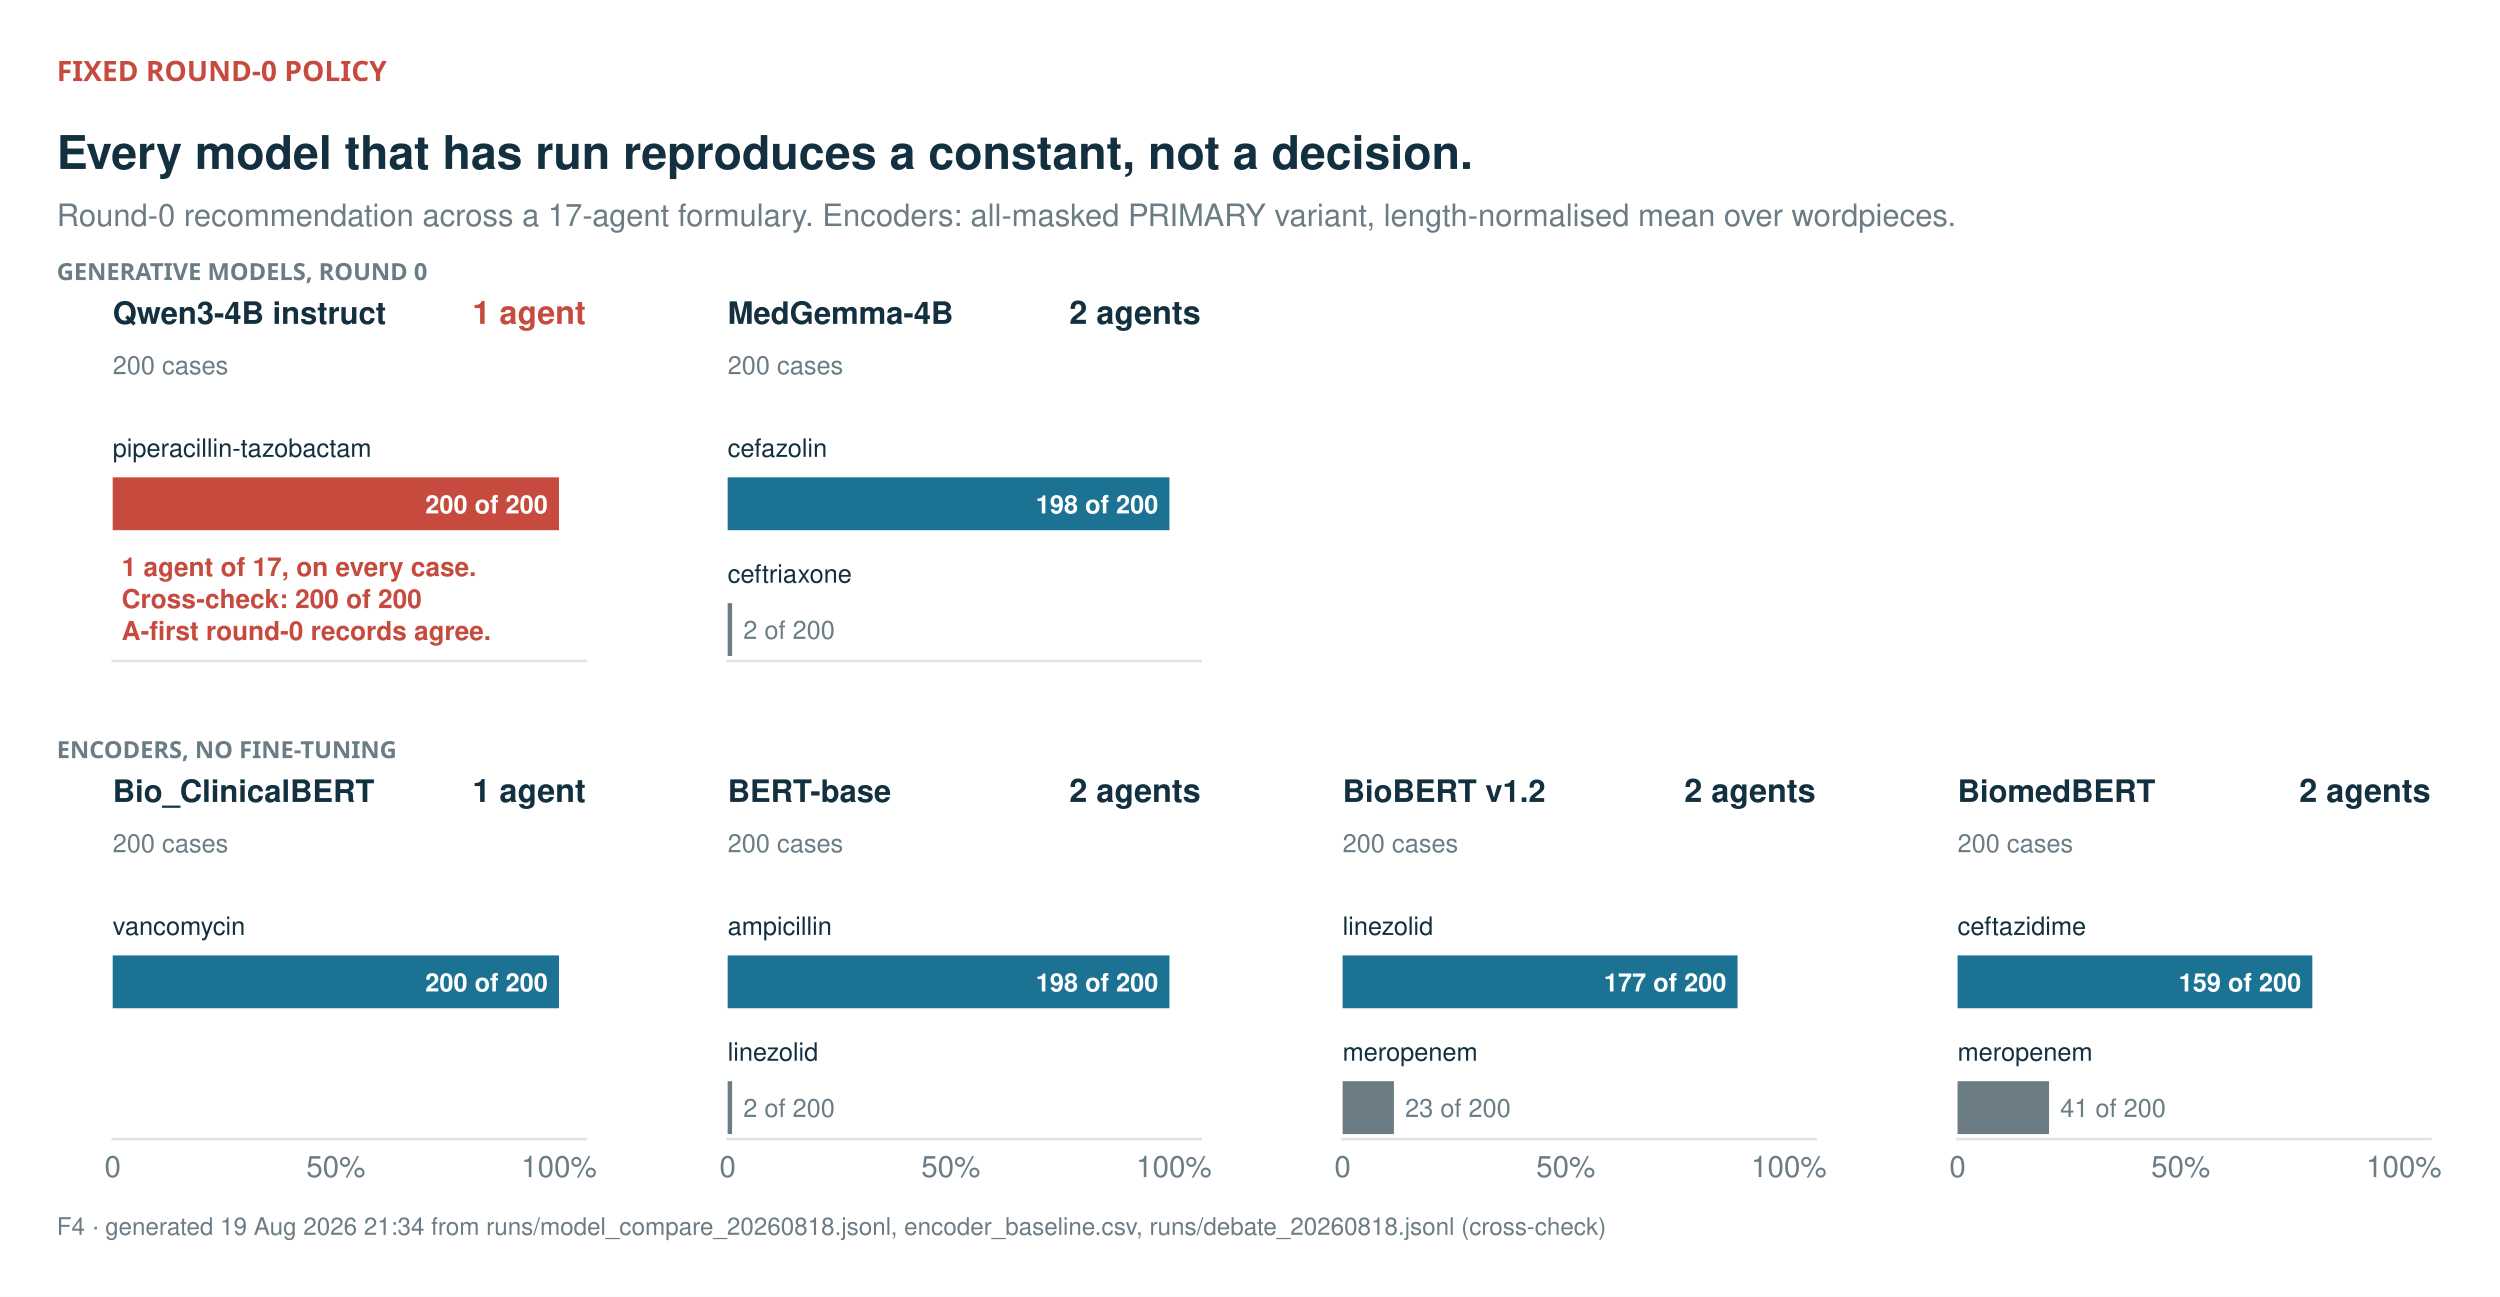
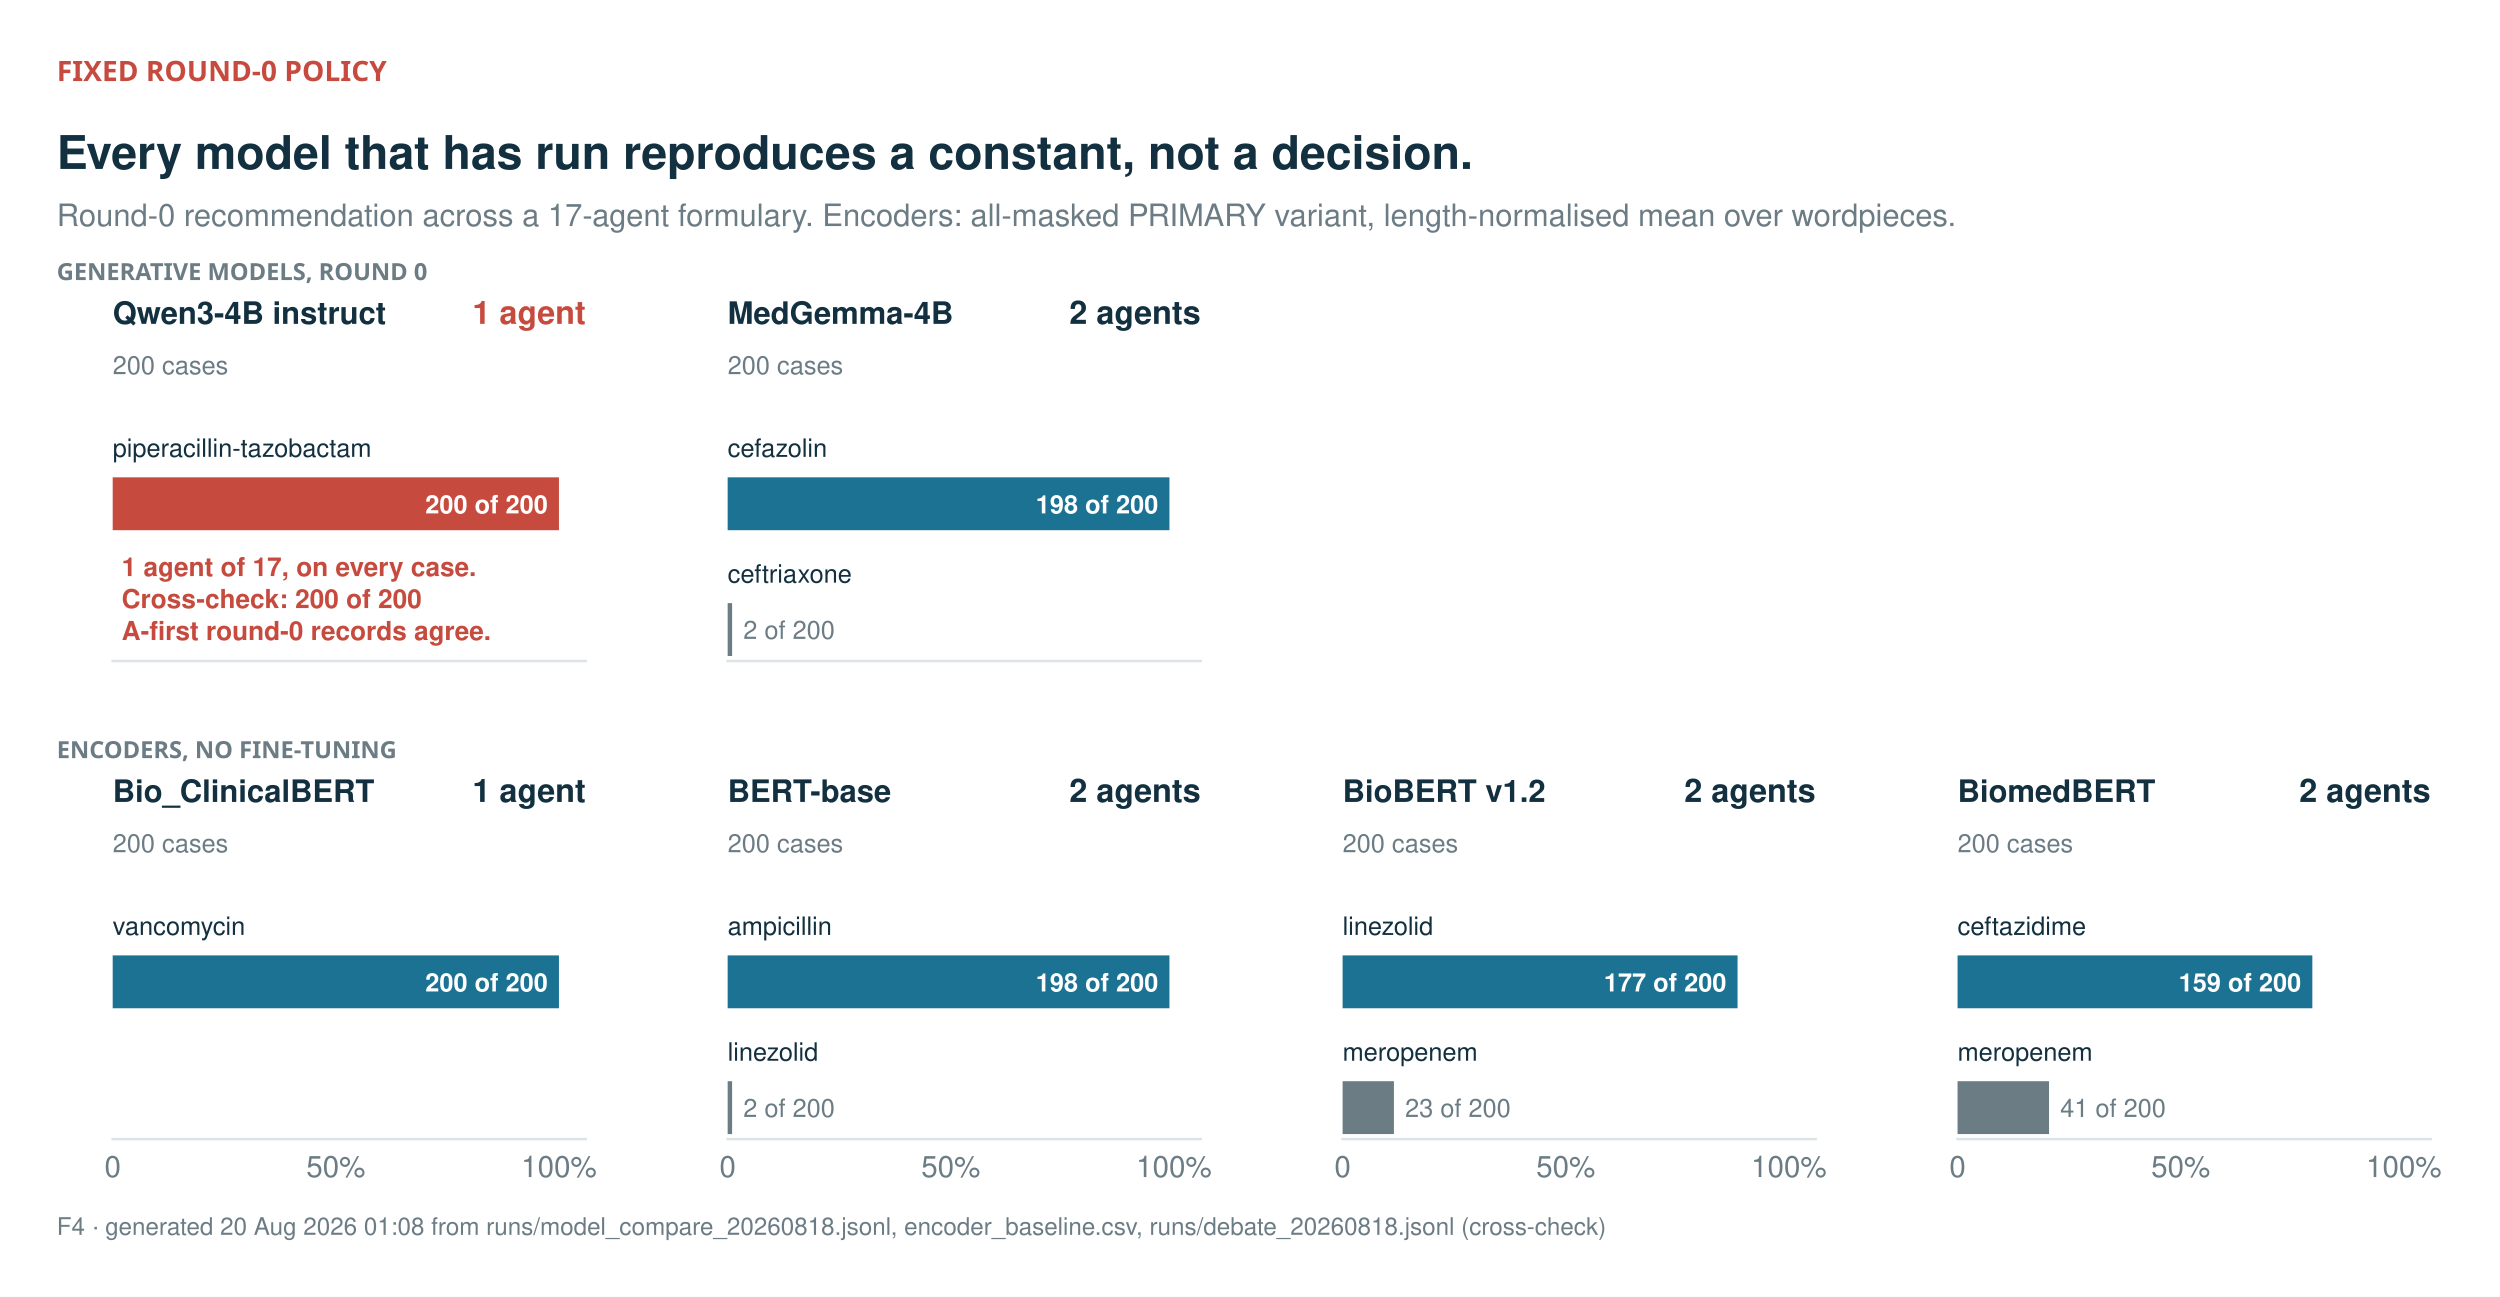
<svg xmlns="http://www.w3.org/2000/svg" width="888.078pt" height="460.656pt" viewBox="0 0 888.078 460.656" version="1.1">
  <defs>
    <style type="text/css">*{stroke-linejoin: round; stroke-linecap: butt}</style>
  </defs>
  <g id="figure_1">
    <g id="patch_1">
      <path d="M 0 460.656  L 888.078 460.656  L 888.078 0  L 0 0  z " style="fill: #ffffff" />
    </g>
    <g id="axes_1">
      <g id="patch_2">
        <path d="M 40.032 234.819  L 208.071 234.819  L 208.071 145.44  L 40.032 145.44  z " style="fill: #ffffff" />
      </g>
      <g id="matplotlib.axis_1">
        <g id="xtick_1">
          <g id="line2d_1" />
        </g>
        <g id="xtick_2">
          <g id="line2d_2" />
        </g>
        <g id="xtick_3">
          <g id="line2d_3" />
        </g>
      </g>
      <g id="matplotlib.axis_2" />
      <g id="patch_3">
        <path d="M 40.032 234.819  L 208.071 234.819  " style="fill: none; stroke: #dce4e8; stroke-width: 0.9; stroke-linejoin: miter; stroke-linecap: square" />
      </g>
      <g id="patch_4">
-         <path d="M 40.032 169.572  L 198.56 169.572  L 198.56 188.342  L 40.032 188.342  z " clip-path="url(#p32a5f46ff5)" style="fill: #c64b3e" />
+         <path d="M 40.032 169.572  L 198.56 169.572  L 198.56 188.342  L 40.032 188.342  z " clip-path="url(#pf4c4e4eb04)" style="fill: #c64b3e" />
      </g>
      <g id="text_1">
        <text style="font-size: 9px; font-family: 'Helvetica Neue', 'Helvetica', 'Arial', 'DejaVu Sans', sans-serif; text-anchor: start; fill: #12303f" x="40.032" y="162.293" transform="rotate(-0 40.032 162.2927)">piperacillin-tazobactam</text>
      </g>
      <g id="text_2">
        <text style="font-weight: 700; font-size: 11px; font-family: 'Helvetica Neue', 'Helvetica', 'Arial', 'DejaVu Sans', sans-serif; text-anchor: start; fill: #12303f" x="40.032" y="115.051" transform="rotate(-0 40.032 115.051)">Qwen3-4B instruct</text>
      </g>
      <g id="text_3">
        <text style="font-weight: 700; font-size: 11.5px; font-family: 'Helvetica Neue', 'Helvetica', 'Arial', 'DejaVu Sans', sans-serif; text-anchor: end; fill: #c64b3e" x="208.071" y="115.051" transform="rotate(-0 208.0712 115.051)">1 agent</text>
      </g>
      <g id="text_4">
        <text style="font-size: 9px; font-family: 'Helvetica Neue', 'Helvetica', 'Arial', 'DejaVu Sans', sans-serif; text-anchor: start; fill: #6b7c85" x="40.032" y="132.927" transform="rotate(-0 40.032 132.9269)">200 cases</text>
      </g>
      <g id="text_5">
        <text style="font-weight: 700; font-size: 9.3px; font-family: 'Helvetica Neue', 'Helvetica', 'Arial', 'DejaVu Sans', sans-serif; fill: #c64b3e" transform="translate(43.20255 204.6439)">1 agent of 17, on every case.</text>
        <text style="font-weight: 700; font-size: 9.3px; font-family: 'Helvetica Neue', 'Helvetica', 'Arial', 'DejaVu Sans', sans-serif; fill: #c64b3e" transform="translate(43.20255 215.9992)">Cross-check: 200 of 200</text>
        <text style="font-weight: 700; font-size: 9.3px; font-family: 'Helvetica Neue', 'Helvetica', 'Arial', 'DejaVu Sans', sans-serif; fill: #c64b3e" transform="translate(43.20255 227.3545)">A-first round-0 records agree.</text>
      </g>
      <g id="text_6">
        <text style="font-weight: 700; font-size: 9px; font-family: 'Helvetica Neue', 'Helvetica', 'Arial', 'DejaVu Sans', sans-serif; text-anchor: end; fill: #ffffff" x="194.596" y="182.368" transform="rotate(-0 194.5963 182.3682)">200 of 200</text>
      </g>
    </g>
    <g id="axes_2">
      <g id="patch_5">
        <path d="M 258.483 234.819  L 426.522 234.819  L 426.522 145.44  L 258.483 145.44  z " style="fill: #ffffff" />
      </g>
      <g id="matplotlib.axis_3">
        <g id="xtick_4">
          <g id="line2d_4" />
        </g>
        <g id="xtick_5">
          <g id="line2d_5" />
        </g>
        <g id="xtick_6">
          <g id="line2d_6" />
        </g>
      </g>
      <g id="matplotlib.axis_4" />
      <g id="patch_6">
        <path d="M 258.483 234.819  L 426.522 234.819  " style="fill: none; stroke: #dce4e8; stroke-width: 0.9; stroke-linejoin: miter; stroke-linecap: square" />
      </g>
      <g id="patch_7">
-         <path d="M 258.483 169.572  L 415.425 169.572  L 415.425 188.342  L 258.483 188.342  z " clip-path="url(#p0c723af944)" style="fill: #1c7293" />
+         <path d="M 258.483 169.572  L 415.425 169.572  L 415.425 188.342  L 258.483 188.342  z " clip-path="url(#pf340e95c57)" style="fill: #1c7293" />
      </g>
      <g id="text_7">
        <text style="font-size: 9px; font-family: 'Helvetica Neue', 'Helvetica', 'Arial', 'DejaVu Sans', sans-serif; text-anchor: start; fill: #12303f" x="258.483" y="162.293" transform="rotate(-0 258.4829 162.2927)">cefazolin</text>
      </g>
      <g id="patch_8">
-         <path d="M 258.483 214.262  L 260.068 214.262  L 260.068 233.032  L 258.483 233.032  z " clip-path="url(#p0c723af944)" style="fill: #6b7c85" />
+         <path d="M 258.483 214.262  L 260.068 214.262  L 260.068 233.032  L 258.483 233.032  z " clip-path="url(#pf340e95c57)" style="fill: #6b7c85" />
      </g>
      <g id="text_8">
        <text style="font-size: 9px; font-family: 'Helvetica Neue', 'Helvetica', 'Arial', 'DejaVu Sans', sans-serif; text-anchor: start; fill: #12303f" x="258.483" y="206.982" transform="rotate(-0 258.4829 206.9823)">ceftriaxone</text>
      </g>
      <g id="text_9">
        <text style="font-size: 9px; font-family: 'Helvetica Neue', 'Helvetica', 'Arial', 'DejaVu Sans', sans-serif; text-anchor: start; fill: #6b7c85" x="264.031" y="226.972" transform="rotate(-0 264.0314 226.9724)">2 of 200</text>
      </g>
      <g id="text_10">
        <text style="font-weight: 700; font-size: 11px; font-family: 'Helvetica Neue', 'Helvetica', 'Arial', 'DejaVu Sans', sans-serif; text-anchor: start; fill: #12303f" x="258.483" y="115.051" transform="rotate(-0 258.4829 115.051)">MedGemma-4B</text>
      </g>
      <g id="text_11">
        <text style="font-weight: 700; font-size: 11.5px; font-family: 'Helvetica Neue', 'Helvetica', 'Arial', 'DejaVu Sans', sans-serif; text-anchor: end; fill: #12303f" x="426.522" y="115.051" transform="rotate(-0 426.5221 115.051)">2 agents</text>
      </g>
      <g id="text_12">
        <text style="font-size: 9px; font-family: 'Helvetica Neue', 'Helvetica', 'Arial', 'DejaVu Sans', sans-serif; text-anchor: start; fill: #6b7c85" x="258.483" y="132.927" transform="rotate(-0 258.4829 132.9269)">200 cases</text>
      </g>
      <g id="text_13">
        <text style="font-weight: 700; font-size: 9px; font-family: 'Helvetica Neue', 'Helvetica', 'Arial', 'DejaVu Sans', sans-serif; text-anchor: end; fill: #ffffff" x="411.462" y="182.368" transform="rotate(-0 411.462 182.3682)">198 of 200</text>
      </g>
    </g>
    <g id="axes_3" />
    <g id="axes_4" />
    <g id="axes_5">
      <g id="patch_9">
        <path d="M 40.032 404.64  L 208.071 404.64  L 208.071 315.261  L 40.032 315.261  z " style="fill: #ffffff" />
      </g>
      <g id="matplotlib.axis_5">
        <g id="xtick_7">
          <g id="line2d_7" />
          <g id="text_14">
            <text style="font-size: 10.5px; font-family: 'Helvetica Neue', 'Helvetica', 'Arial', 'DejaVu Sans', sans-serif; text-anchor: middle; fill: #6b7c85" x="40.032" y="418.136" transform="rotate(-0 40.032 418.136)">0</text>
          </g>
        </g>
        <g id="xtick_8">
          <g id="line2d_8" />
          <g id="text_15">
            <text style="font-size: 10.5px; font-family: 'Helvetica Neue', 'Helvetica', 'Arial', 'DejaVu Sans', sans-serif; text-anchor: middle; fill: #6b7c85" x="119.296" y="418.136" transform="rotate(-0 119.2958 418.136)">50%</text>
          </g>
        </g>
        <g id="xtick_9">
          <g id="line2d_9" />
          <g id="text_16">
            <text style="font-size: 10.5px; font-family: 'Helvetica Neue', 'Helvetica', 'Arial', 'DejaVu Sans', sans-serif; text-anchor: middle; fill: #6b7c85" x="198.56" y="418.136" transform="rotate(-0 198.5595 418.136)">100%</text>
          </g>
        </g>
      </g>
      <g id="matplotlib.axis_6" />
      <g id="patch_10">
        <path d="M 40.032 404.64  L 208.071 404.64  " style="fill: none; stroke: #dce4e8; stroke-width: 0.9; stroke-linejoin: miter; stroke-linecap: square" />
      </g>
      <g id="patch_11">
-         <path d="M 40.032 339.393  L 198.56 339.393  L 198.56 358.163  L 40.032 358.163  z " clip-path="url(#pcd1c0d17b9)" style="fill: #1c7293" />
+         <path d="M 40.032 339.393  L 198.56 339.393  L 198.56 358.163  L 40.032 358.163  z " clip-path="url(#p617f424885)" style="fill: #1c7293" />
      </g>
      <g id="text_17">
        <text style="font-size: 9px; font-family: 'Helvetica Neue', 'Helvetica', 'Arial', 'DejaVu Sans', sans-serif; text-anchor: start; fill: #12303f" x="40.032" y="332.113" transform="rotate(-0 40.032 332.1133)">vancomycin</text>
      </g>
      <g id="text_18">
        <text style="font-weight: 700; font-size: 11px; font-family: 'Helvetica Neue', 'Helvetica', 'Arial', 'DejaVu Sans', sans-serif; text-anchor: start; fill: #12303f" x="40.032" y="284.872" transform="rotate(-0 40.032 284.8717)">Bio_ClinicalBERT</text>
      </g>
      <g id="text_19">
        <text style="font-weight: 700; font-size: 11.5px; font-family: 'Helvetica Neue', 'Helvetica', 'Arial', 'DejaVu Sans', sans-serif; text-anchor: end; fill: #12303f" x="208.071" y="284.872" transform="rotate(-0 208.0712 284.8717)">1 agent</text>
      </g>
      <g id="text_20">
        <text style="font-size: 9px; font-family: 'Helvetica Neue', 'Helvetica', 'Arial', 'DejaVu Sans', sans-serif; text-anchor: start; fill: #6b7c85" x="40.032" y="302.748" transform="rotate(-0 40.032 302.7476)">200 cases</text>
      </g>
      <g id="text_21">
        <text style="font-weight: 700; font-size: 9px; font-family: 'Helvetica Neue', 'Helvetica', 'Arial', 'DejaVu Sans', sans-serif; text-anchor: end; fill: #ffffff" x="194.596" y="352.189" transform="rotate(-0 194.5963 352.1889)">200 of 200</text>
      </g>
    </g>
    <g id="axes_6">
      <g id="patch_12">
        <path d="M 258.483 404.64  L 426.522 404.64  L 426.522 315.261  L 258.483 315.261  z " style="fill: #ffffff" />
      </g>
      <g id="matplotlib.axis_7">
        <g id="xtick_10">
          <g id="line2d_10" />
          <g id="text_22">
            <text style="font-size: 10.5px; font-family: 'Helvetica Neue', 'Helvetica', 'Arial', 'DejaVu Sans', sans-serif; text-anchor: middle; fill: #6b7c85" x="258.483" y="418.136" transform="rotate(-0 258.4829 418.136)">0</text>
          </g>
        </g>
        <g id="xtick_11">
          <g id="line2d_11" />
          <g id="text_23">
            <text style="font-size: 10.5px; font-family: 'Helvetica Neue', 'Helvetica', 'Arial', 'DejaVu Sans', sans-serif; text-anchor: middle; fill: #6b7c85" x="337.747" y="418.136" transform="rotate(-0 337.7467 418.136)">50%</text>
          </g>
        </g>
        <g id="xtick_12">
          <g id="line2d_12" />
          <g id="text_24">
            <text style="font-size: 10.5px; font-family: 'Helvetica Neue', 'Helvetica', 'Arial', 'DejaVu Sans', sans-serif; text-anchor: middle; fill: #6b7c85" x="417.01" y="418.136" transform="rotate(-0 417.0105 418.136)">100%</text>
          </g>
        </g>
      </g>
      <g id="matplotlib.axis_8" />
      <g id="patch_13">
        <path d="M 258.483 404.64  L 426.522 404.64  " style="fill: none; stroke: #dce4e8; stroke-width: 0.9; stroke-linejoin: miter; stroke-linecap: square" />
      </g>
      <g id="patch_14">
-         <path d="M 258.483 339.393  L 415.425 339.393  L 415.425 358.163  L 258.483 358.163  z " clip-path="url(#p8622fdc41c)" style="fill: #1c7293" />
+         <path d="M 258.483 339.393  L 415.425 339.393  L 415.425 358.163  L 258.483 358.163  z " clip-path="url(#pd5eb8c5579)" style="fill: #1c7293" />
      </g>
      <g id="text_25">
        <text style="font-size: 9px; font-family: 'Helvetica Neue', 'Helvetica', 'Arial', 'DejaVu Sans', sans-serif; text-anchor: start; fill: #12303f" x="258.483" y="332.113" transform="rotate(-0 258.4829 332.1133)">ampicillin</text>
      </g>
      <g id="patch_15">
-         <path d="M 258.483 384.083  L 260.068 384.083  L 260.068 402.852  L 258.483 402.852  z " clip-path="url(#p8622fdc41c)" style="fill: #6b7c85" />
+         <path d="M 258.483 384.083  L 260.068 384.083  L 260.068 402.852  L 258.483 402.852  z " clip-path="url(#pd5eb8c5579)" style="fill: #6b7c85" />
      </g>
      <g id="text_26">
        <text style="font-size: 9px; font-family: 'Helvetica Neue', 'Helvetica', 'Arial', 'DejaVu Sans', sans-serif; text-anchor: start; fill: #12303f" x="258.483" y="376.803" transform="rotate(-0 258.4829 376.803)">linezolid</text>
      </g>
      <g id="text_27">
        <text style="font-size: 9px; font-family: 'Helvetica Neue', 'Helvetica', 'Arial', 'DejaVu Sans', sans-serif; text-anchor: start; fill: #6b7c85" x="264.031" y="396.793" transform="rotate(-0 264.0314 396.7931)">2 of 200</text>
      </g>
      <g id="text_28">
        <text style="font-weight: 700; font-size: 11px; font-family: 'Helvetica Neue', 'Helvetica', 'Arial', 'DejaVu Sans', sans-serif; text-anchor: start; fill: #12303f" x="258.483" y="284.872" transform="rotate(-0 258.4829 284.8717)">BERT-base</text>
      </g>
      <g id="text_29">
        <text style="font-weight: 700; font-size: 11.5px; font-family: 'Helvetica Neue', 'Helvetica', 'Arial', 'DejaVu Sans', sans-serif; text-anchor: end; fill: #12303f" x="426.522" y="284.872" transform="rotate(-0 426.5221 284.8717)">2 agents</text>
      </g>
      <g id="text_30">
        <text style="font-size: 9px; font-family: 'Helvetica Neue', 'Helvetica', 'Arial', 'DejaVu Sans', sans-serif; text-anchor: start; fill: #6b7c85" x="258.483" y="302.748" transform="rotate(-0 258.4829 302.7476)">200 cases</text>
      </g>
      <g id="text_31">
        <text style="font-weight: 700; font-size: 9px; font-family: 'Helvetica Neue', 'Helvetica', 'Arial', 'DejaVu Sans', sans-serif; text-anchor: end; fill: #ffffff" x="411.462" y="352.189" transform="rotate(-0 411.462 352.1889)">198 of 200</text>
      </g>
    </g>
    <g id="axes_7">
      <g id="patch_16">
        <path d="M 476.934 404.64  L 644.973 404.64  L 644.973 315.261  L 476.934 315.261  z " style="fill: #ffffff" />
      </g>
      <g id="matplotlib.axis_9">
        <g id="xtick_13">
          <g id="line2d_13" />
          <g id="text_32">
            <text style="font-size: 10.5px; font-family: 'Helvetica Neue', 'Helvetica', 'Arial', 'DejaVu Sans', sans-serif; text-anchor: middle; fill: #6b7c85" x="476.934" y="418.136" transform="rotate(-0 476.9339 418.136)">0</text>
          </g>
        </g>
        <g id="xtick_14">
          <g id="line2d_14" />
          <g id="text_33">
            <text style="font-size: 10.5px; font-family: 'Helvetica Neue', 'Helvetica', 'Arial', 'DejaVu Sans', sans-serif; text-anchor: middle; fill: #6b7c85" x="556.198" y="418.136" transform="rotate(-0 556.1976 418.136)">50%</text>
          </g>
        </g>
        <g id="xtick_15">
          <g id="line2d_15" />
          <g id="text_34">
            <text style="font-size: 10.5px; font-family: 'Helvetica Neue', 'Helvetica', 'Arial', 'DejaVu Sans', sans-serif; text-anchor: middle; fill: #6b7c85" x="635.461" y="418.136" transform="rotate(-0 635.4614 418.136)">100%</text>
          </g>
        </g>
      </g>
      <g id="matplotlib.axis_10" />
      <g id="patch_17">
        <path d="M 476.934 404.64  L 644.973 404.64  " style="fill: none; stroke: #dce4e8; stroke-width: 0.9; stroke-linejoin: miter; stroke-linecap: square" />
      </g>
      <g id="patch_18">
-         <path d="M 476.934 339.393  L 617.231 339.393  L 617.231 358.163  L 476.934 358.163  z " clip-path="url(#p0e9d22cf14)" style="fill: #1c7293" />
+         <path d="M 476.934 339.393  L 617.231 339.393  L 617.231 358.163  L 476.934 358.163  z " clip-path="url(#p31bd54fe6a)" style="fill: #1c7293" />
      </g>
      <g id="text_35">
        <text style="font-size: 9px; font-family: 'Helvetica Neue', 'Helvetica', 'Arial', 'DejaVu Sans', sans-serif; text-anchor: start; fill: #12303f" x="476.934" y="332.113" transform="rotate(-0 476.9339 332.1133)">linezolid</text>
      </g>
      <g id="patch_19">
-         <path d="M 476.934 384.083  L 495.165 384.083  L 495.165 402.852  L 476.934 402.852  z " clip-path="url(#p0e9d22cf14)" style="fill: #6b7c85" />
+         <path d="M 476.934 384.083  L 495.165 384.083  L 495.165 402.852  L 476.934 402.852  z " clip-path="url(#p31bd54fe6a)" style="fill: #6b7c85" />
      </g>
      <g id="text_36">
        <text style="font-size: 9px; font-family: 'Helvetica Neue', 'Helvetica', 'Arial', 'DejaVu Sans', sans-serif; text-anchor: start; fill: #12303f" x="476.934" y="376.803" transform="rotate(-0 476.9339 376.803)">meropenem</text>
      </g>
      <g id="text_37">
        <text style="font-size: 9px; font-family: 'Helvetica Neue', 'Helvetica', 'Arial', 'DejaVu Sans', sans-serif; text-anchor: start; fill: #6b7c85" x="499.128" y="396.793" transform="rotate(-0 499.1277 396.7931)">23 of 200</text>
      </g>
      <g id="text_38">
        <text style="font-weight: 700; font-size: 11px; font-family: 'Helvetica Neue', 'Helvetica', 'Arial', 'DejaVu Sans', sans-serif; text-anchor: start; fill: #12303f" x="476.934" y="284.872" transform="rotate(-0 476.9339 284.8717)">BioBERT v1.2</text>
      </g>
      <g id="text_39">
        <text style="font-weight: 700; font-size: 11.5px; font-family: 'Helvetica Neue', 'Helvetica', 'Arial', 'DejaVu Sans', sans-serif; text-anchor: end; fill: #12303f" x="644.973" y="284.872" transform="rotate(-0 644.9731 284.8717)">2 agents</text>
      </g>
      <g id="text_40">
        <text style="font-size: 9px; font-family: 'Helvetica Neue', 'Helvetica', 'Arial', 'DejaVu Sans', sans-serif; text-anchor: start; fill: #6b7c85" x="476.934" y="302.748" transform="rotate(-0 476.9339 302.7476)">200 cases</text>
      </g>
      <g id="text_41">
        <text style="font-weight: 700; font-size: 9px; font-family: 'Helvetica Neue', 'Helvetica', 'Arial', 'DejaVu Sans', sans-serif; text-anchor: end; fill: #ffffff" x="613.268" y="352.189" transform="rotate(-0 613.2676 352.1889)">177 of 200</text>
      </g>
    </g>
    <g id="axes_8">
      <g id="patch_20">
        <path d="M 695.385 404.64  L 863.424 404.64  L 863.424 315.261  L 695.385 315.261  z " style="fill: #ffffff" />
      </g>
      <g id="matplotlib.axis_11">
        <g id="xtick_16">
          <g id="line2d_16" />
          <g id="text_42">
            <text style="font-size: 10.5px; font-family: 'Helvetica Neue', 'Helvetica', 'Arial', 'DejaVu Sans', sans-serif; text-anchor: middle; fill: #6b7c85" x="695.385" y="418.136" transform="rotate(-0 695.3848 418.136)">0</text>
          </g>
        </g>
        <g id="xtick_17">
          <g id="line2d_17" />
          <g id="text_43">
            <text style="font-size: 10.5px; font-family: 'Helvetica Neue', 'Helvetica', 'Arial', 'DejaVu Sans', sans-serif; text-anchor: middle; fill: #6b7c85" x="774.649" y="418.136" transform="rotate(-0 774.6486 418.136)">50%</text>
          </g>
        </g>
        <g id="xtick_18">
          <g id="line2d_18" />
          <g id="text_44">
            <text style="font-size: 10.5px; font-family: 'Helvetica Neue', 'Helvetica', 'Arial', 'DejaVu Sans', sans-serif; text-anchor: middle; fill: #6b7c85" x="853.912" y="418.136" transform="rotate(-0 853.9123 418.136)">100%</text>
          </g>
        </g>
      </g>
      <g id="matplotlib.axis_12" />
      <g id="patch_21">
        <path d="M 695.385 404.64  L 863.424 404.64  " style="fill: none; stroke: #dce4e8; stroke-width: 0.9; stroke-linejoin: miter; stroke-linecap: square" />
      </g>
      <g id="patch_22">
-         <path d="M 695.385 339.393  L 821.414 339.393  L 821.414 358.163  L 695.385 358.163  z " clip-path="url(#p56ef35096d)" style="fill: #1c7293" />
+         <path d="M 695.385 339.393  L 821.414 339.393  L 821.414 358.163  L 695.385 358.163  z " clip-path="url(#p6f5ec66cb0)" style="fill: #1c7293" />
      </g>
      <g id="text_45">
        <text style="font-size: 9px; font-family: 'Helvetica Neue', 'Helvetica', 'Arial', 'DejaVu Sans', sans-serif; text-anchor: start; fill: #12303f" x="695.385" y="332.113" transform="rotate(-0 695.3848 332.1133)">ceftazidime</text>
      </g>
      <g id="patch_23">
-         <path d="M 695.385 384.083  L 727.883 384.083  L 727.883 402.852  L 695.385 402.852  z " clip-path="url(#p56ef35096d)" style="fill: #6b7c85" />
+         <path d="M 695.385 384.083  L 727.883 384.083  L 727.883 402.852  L 695.385 402.852  z " clip-path="url(#p6f5ec66cb0)" style="fill: #6b7c85" />
      </g>
      <g id="text_46">
        <text style="font-size: 9px; font-family: 'Helvetica Neue', 'Helvetica', 'Arial', 'DejaVu Sans', sans-serif; text-anchor: start; fill: #12303f" x="695.385" y="376.803" transform="rotate(-0 695.3848 376.803)">meropenem</text>
      </g>
      <g id="text_47">
        <text style="font-size: 9px; font-family: 'Helvetica Neue', 'Helvetica', 'Arial', 'DejaVu Sans', sans-serif; text-anchor: start; fill: #6b7c85" x="731.846" y="396.793" transform="rotate(-0 731.8461 396.7931)">41 of 200</text>
      </g>
      <g id="text_48">
        <text style="font-weight: 700; font-size: 11px; font-family: 'Helvetica Neue', 'Helvetica', 'Arial', 'DejaVu Sans', sans-serif; text-anchor: start; fill: #12303f" x="695.385" y="284.872" transform="rotate(-0 695.3848 284.8717)">BiomedBERT</text>
      </g>
      <g id="text_49">
        <text style="font-weight: 700; font-size: 11.5px; font-family: 'Helvetica Neue', 'Helvetica', 'Arial', 'DejaVu Sans', sans-serif; text-anchor: end; fill: #12303f" x="863.424" y="284.872" transform="rotate(-0 863.424 284.8717)">2 agents</text>
      </g>
      <g id="text_50">
        <text style="font-size: 9px; font-family: 'Helvetica Neue', 'Helvetica', 'Arial', 'DejaVu Sans', sans-serif; text-anchor: start; fill: #6b7c85" x="695.385" y="302.748" transform="rotate(-0 695.3848 302.7476)">200 cases</text>
      </g>
      <g id="text_51">
        <text style="font-weight: 700; font-size: 9px; font-family: 'Helvetica Neue', 'Helvetica', 'Arial', 'DejaVu Sans', sans-serif; text-anchor: end; fill: #ffffff" x="817.451" y="352.189" transform="rotate(-0 817.451 352.1889)">159 of 200</text>
      </g>
    </g>
    <g id="text_52">
      <text style="font-weight: 700; font-size: 8.4px; font-family: 'Menlo'; text-anchor: start; fill: #6b7c85" x="20.16" y="99.499" transform="rotate(-0 20.16 99.49903)">GENERATIVE MODELS, ROUND 0</text>
    </g>
    <g id="text_53">
      <text style="font-weight: 700; font-size: 8.4px; font-family: 'Menlo'; text-anchor: start; fill: #6b7c85" x="20.16" y="269.32" transform="rotate(-0 20.16 269.3197)">ENCODERS, NO FINE-TUNING</text>
    </g>
    <g id="text_54">
      <text style="font-weight: 700; font-size: 10px; font-family: 'Menlo'; text-anchor: start; fill: #c64b3e" x="20.16" y="28.8" transform="rotate(-0 20.16 28.79984)">FIXED ROUND-0 POLICY</text>
    </g>
    <g id="text_55">
      <text style="font-weight: 700; font-size: 16.5px; font-family: 'Helvetica Neue', 'Helvetica', 'Arial', 'DejaVu Sans', sans-serif; text-anchor: start; fill: #12303f" x="20.16" y="60.008" transform="rotate(-0 20.16 60.0075)">Every model that has run reproduces a constant, not a decision.</text>
    </g>
    <g id="text_56">
      <text style="font-size: 11px; font-family: 'Helvetica Neue', 'Helvetica', 'Arial', 'DejaVu Sans', sans-serif; text-anchor: start; fill: #6b7c85" x="20.16" y="80.312" transform="rotate(-0 20.16 80.312)">Round-0 recommendation across a 17-agent formulary. Encoders: all-masked PRIMARY variant, length-normalised mean over wordpieces.</text>
    </g>
    <g id="text_57">
-       <text style="font-size: 8.6px; font-family: 'Helvetica Neue', 'Helvetica', 'Arial', 'DejaVu Sans', sans-serif; text-anchor: start; fill: #6b7c85" x="20.16" y="438.664" transform="rotate(-0 20.16 438.6642)">F4 · generated 19 Aug 2026 21:34 from runs/model_compare_20260818.jsonl, encoder_baseline.csv, runs/debate_20260818.jsonl (cross-check)</text>
+       <text style="font-size: 8.6px; font-family: 'Helvetica Neue', 'Helvetica', 'Arial', 'DejaVu Sans', sans-serif; text-anchor: start; fill: #6b7c85" x="20.16" y="438.664" transform="rotate(-0 20.16 438.6642)">F4 · generated 20 Aug 2026 01:08 from runs/model_compare_20260818.jsonl, encoder_baseline.csv, runs/debate_20260818.jsonl (cross-check)</text>
    </g>
  </g>
  <defs>
-     <clipPath id="p32a5f46ff5">
+     <clipPath id="pf4c4e4eb04">
      <rect x="40.032" y="145.44" width="168.039" height="89.379" />
    </clipPath>
-     <clipPath id="p0c723af944">
+     <clipPath id="pf340e95c57">
      <rect x="258.483" y="145.44" width="168.039" height="89.379" />
    </clipPath>
-     <clipPath id="pcd1c0d17b9">
+     <clipPath id="p617f424885">
      <rect x="40.032" y="315.261" width="168.039" height="89.379" />
    </clipPath>
-     <clipPath id="p8622fdc41c">
+     <clipPath id="pd5eb8c5579">
      <rect x="258.483" y="315.261" width="168.039" height="89.379" />
    </clipPath>
-     <clipPath id="p0e9d22cf14">
+     <clipPath id="p31bd54fe6a">
      <rect x="476.934" y="315.261" width="168.039" height="89.379" />
    </clipPath>
-     <clipPath id="p56ef35096d">
+     <clipPath id="p6f5ec66cb0">
      <rect x="695.385" y="315.261" width="168.039" height="89.379" />
    </clipPath>
  </defs>
</svg>
